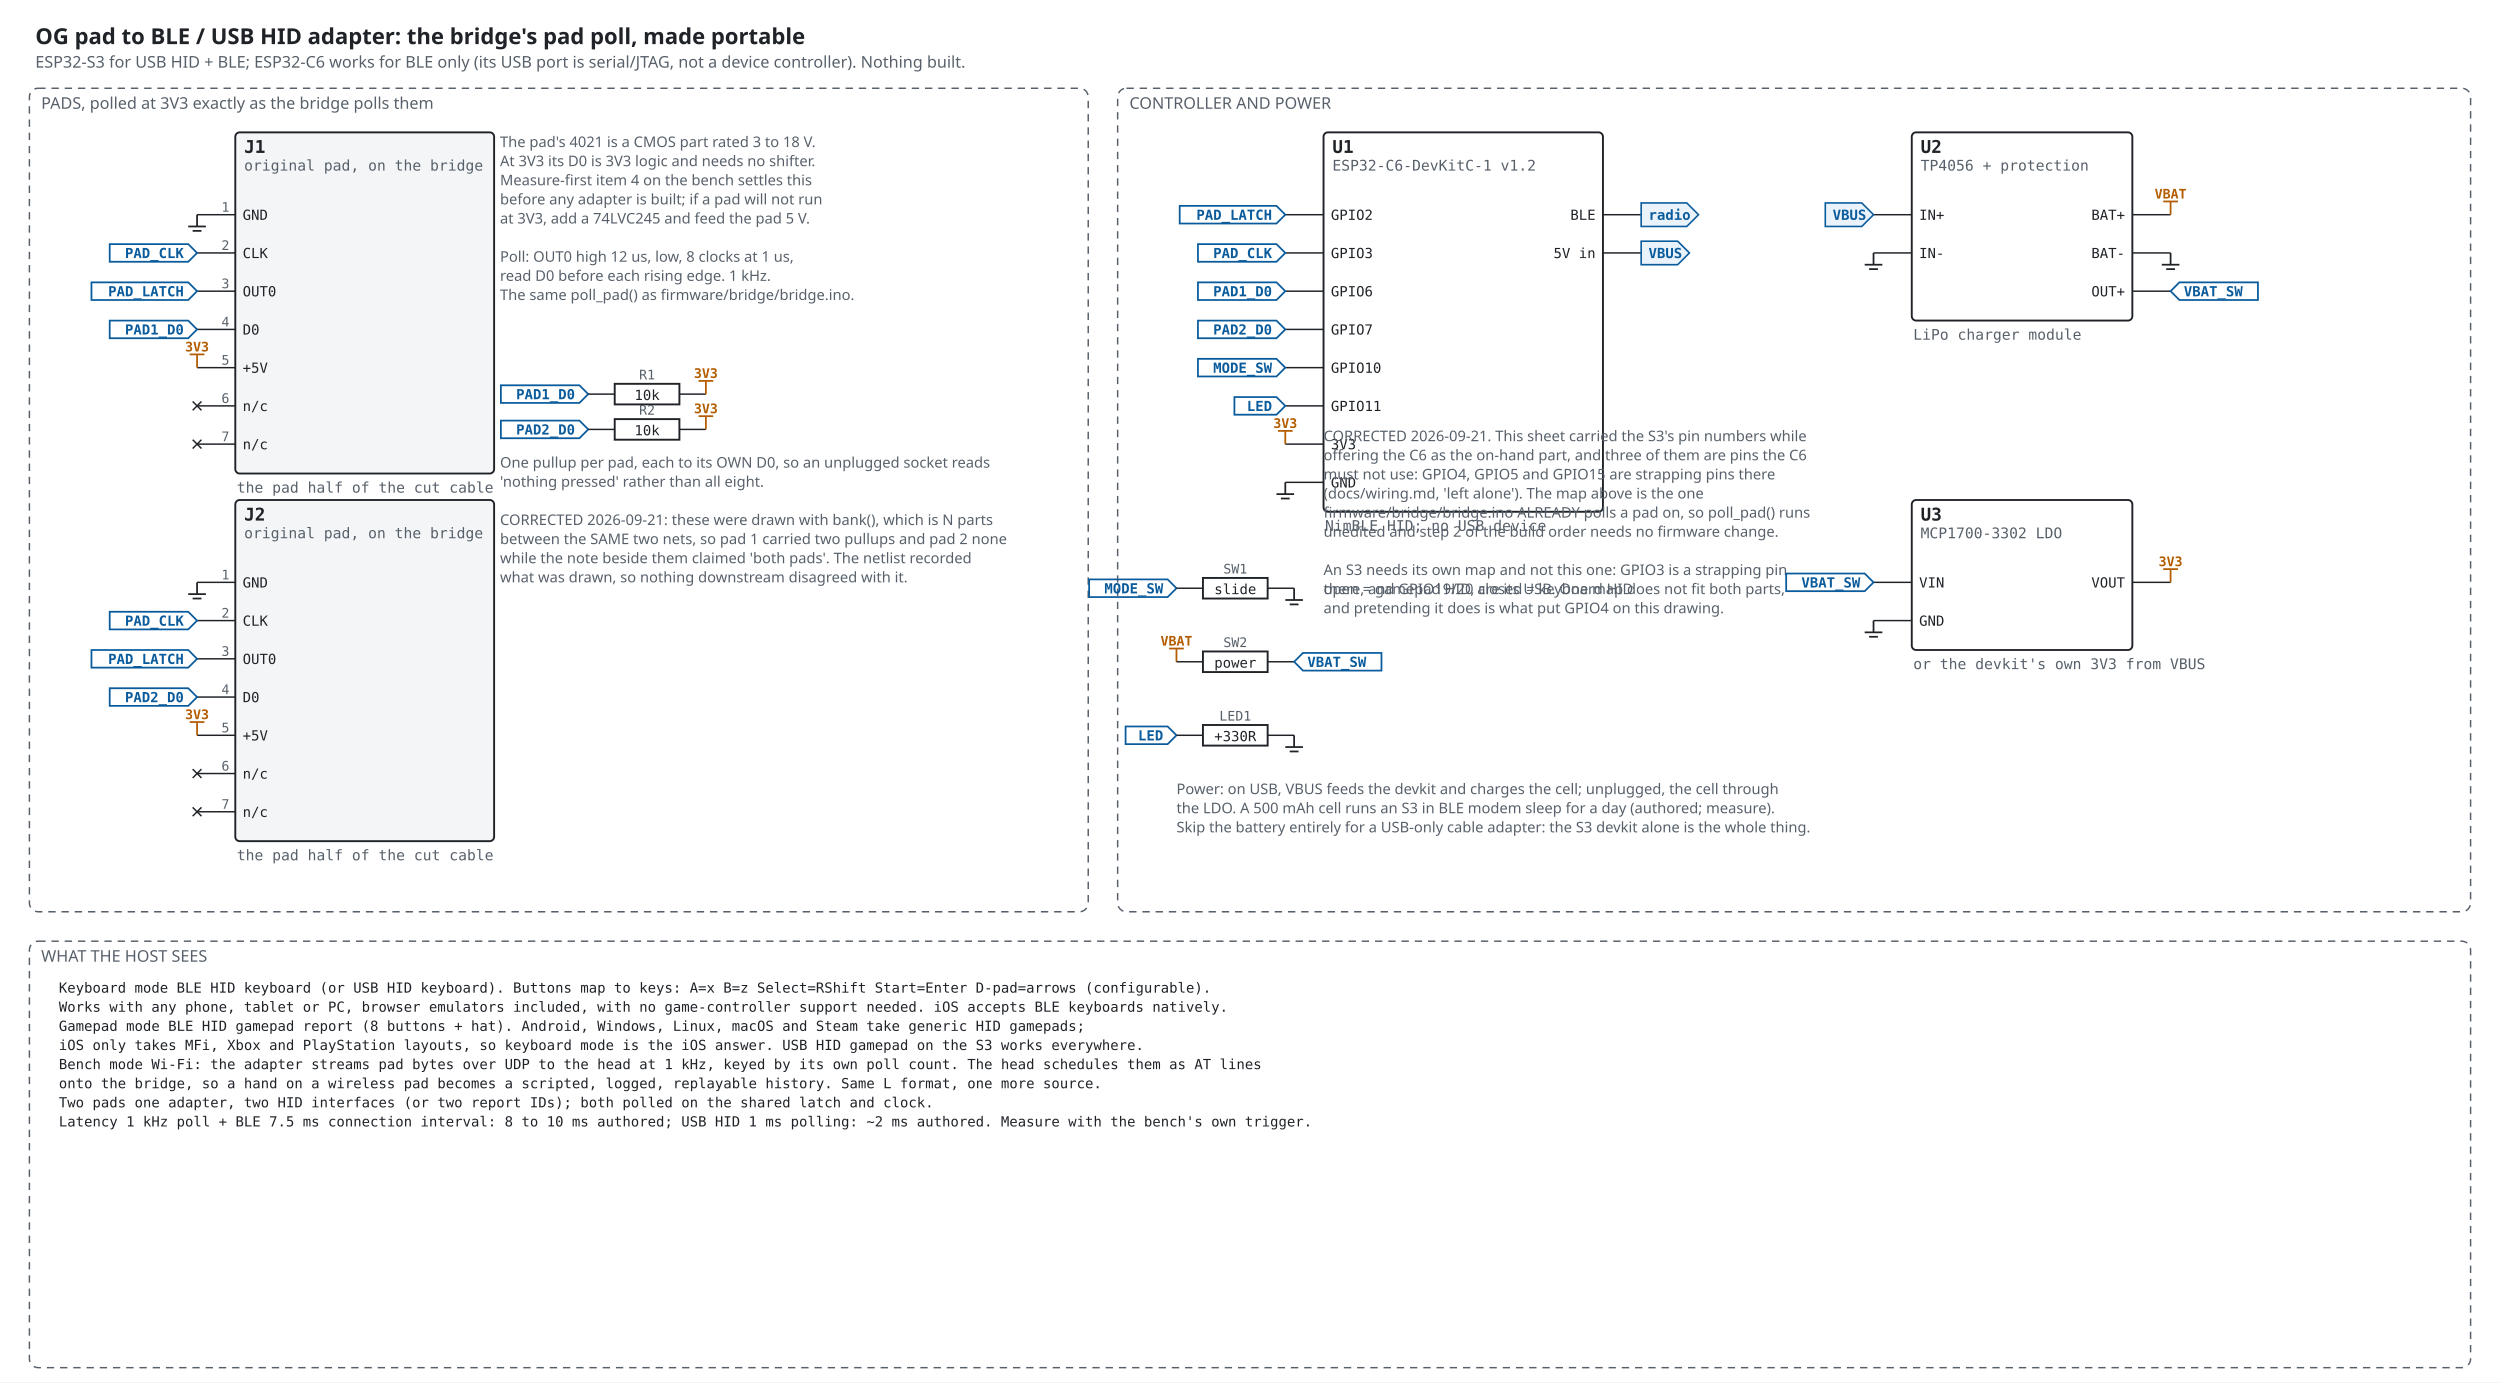
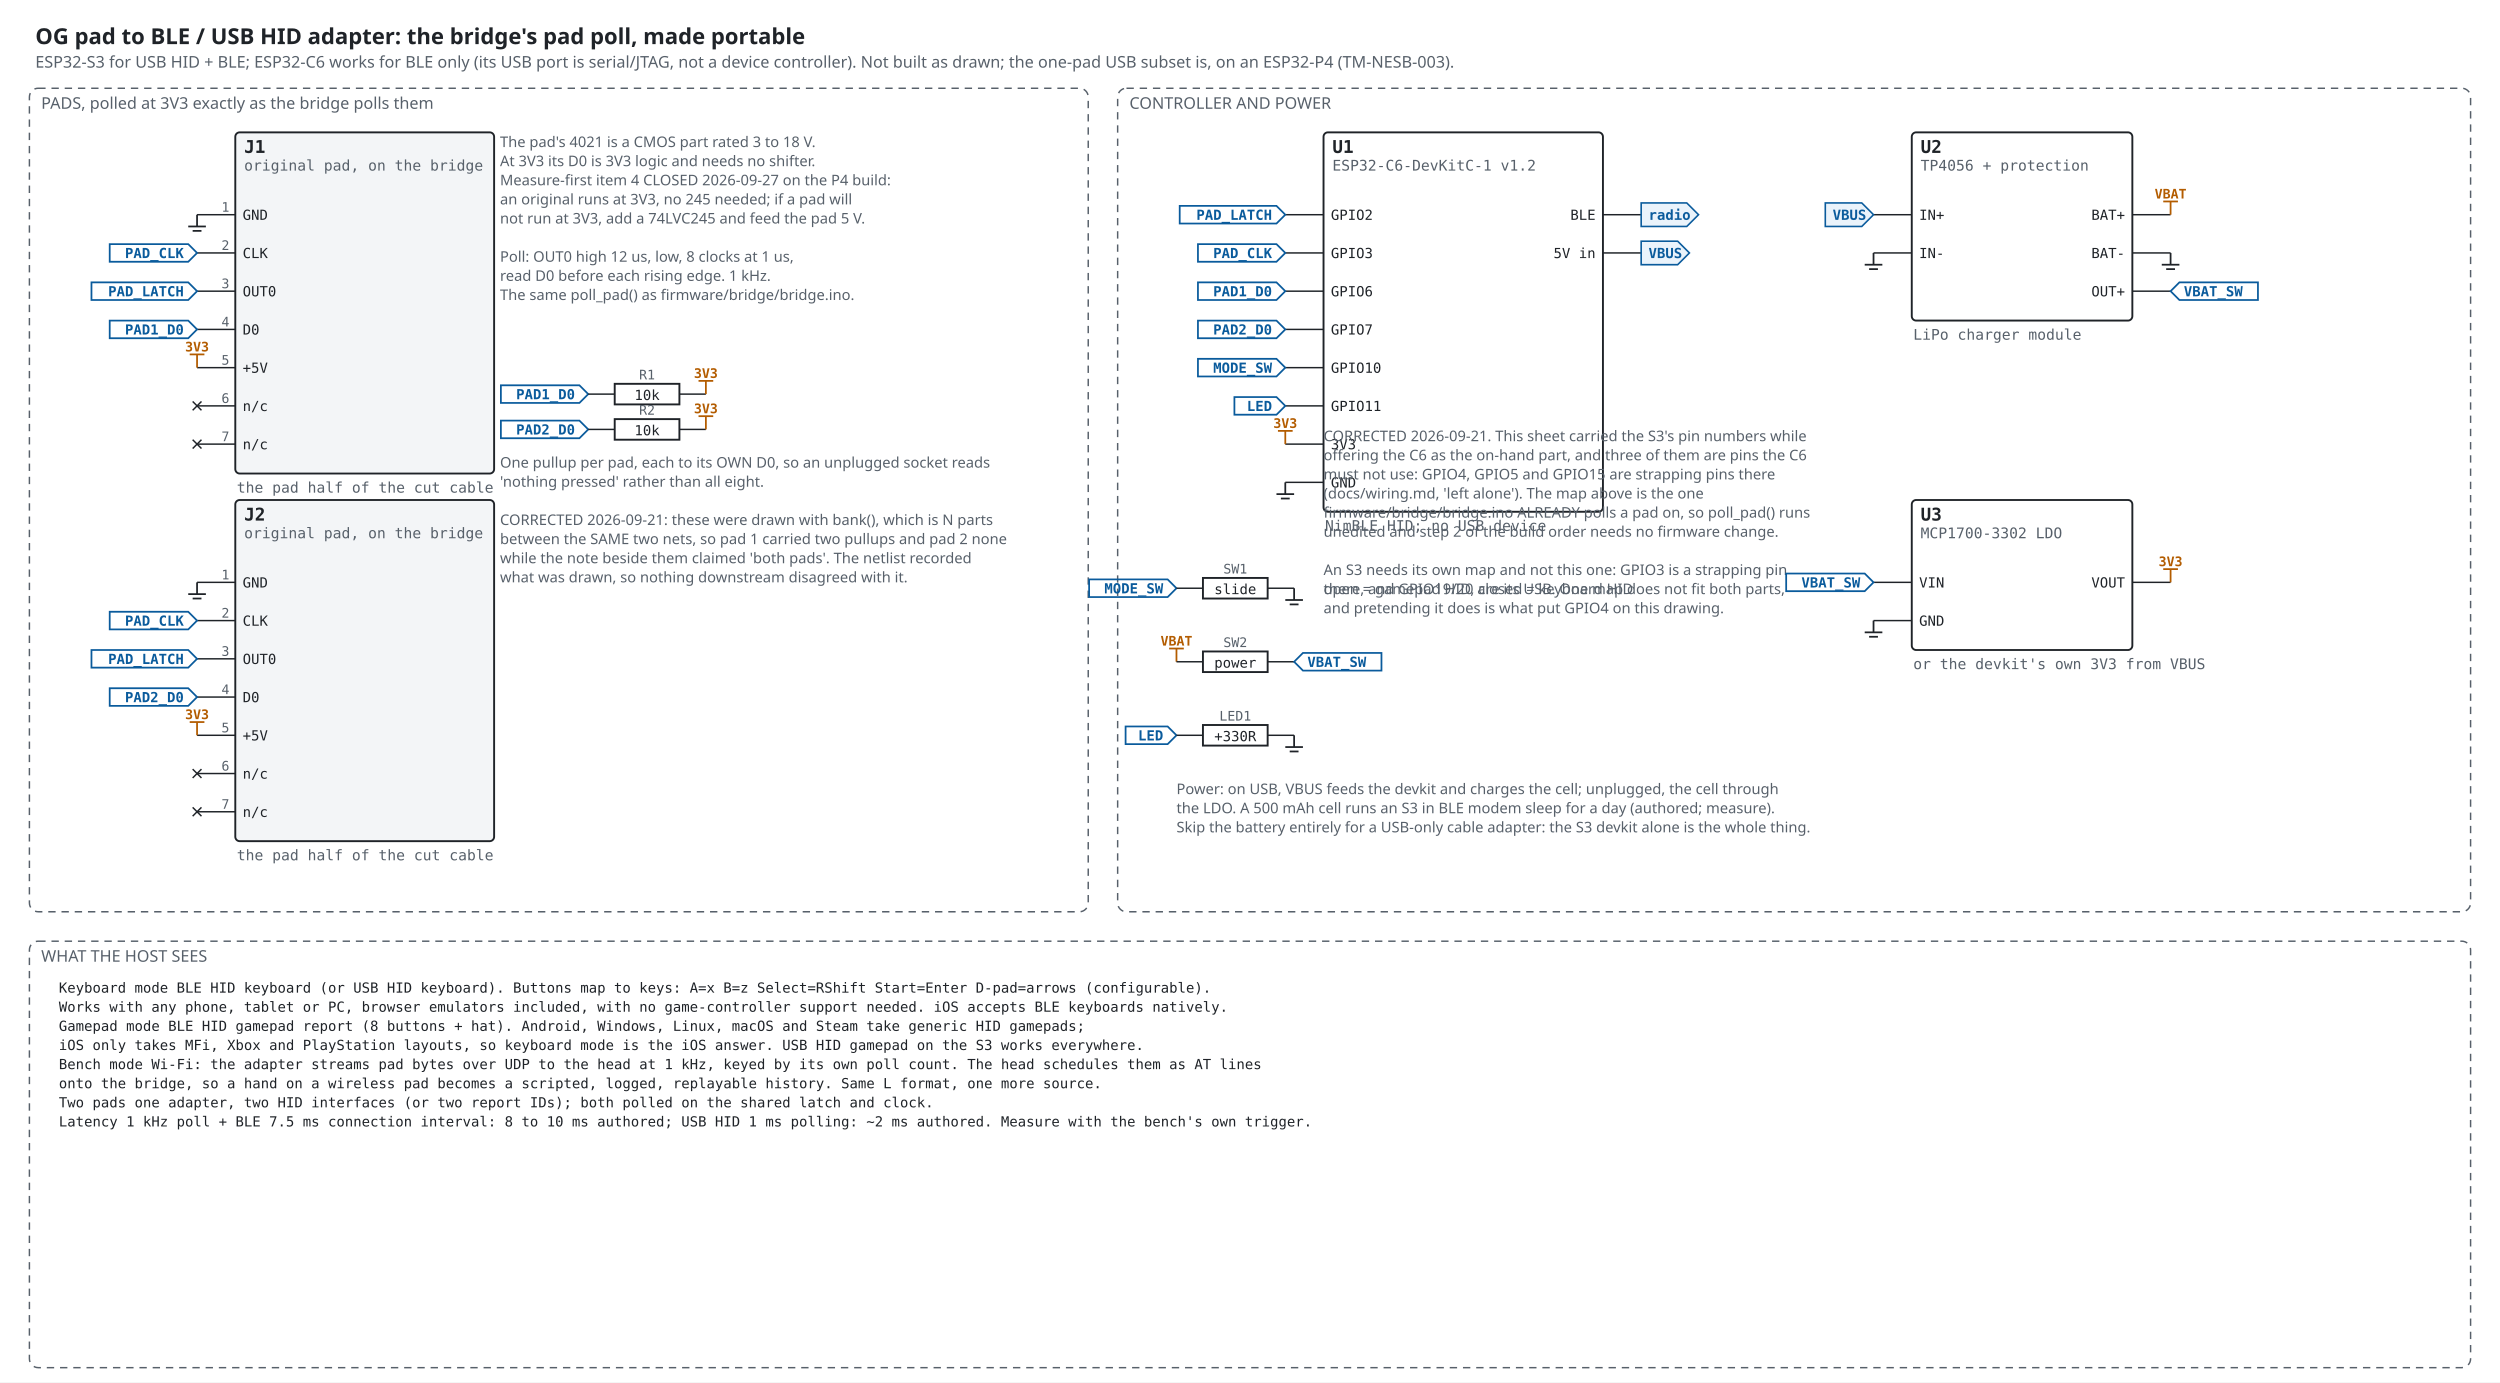
<svg xmlns="http://www.w3.org/2000/svg" viewBox="0 0 1700 940" width="1700" height="940" role="img" aria-label="OG pad to BLE / USB HID adapter: the bridge's pad poll, made portable">
  <style>
    text { font-family: ui-monospace, "SF Mono", Menlo, Consolas, monospace; fill: #1f2328; }
    .title { font-size: 15px; font-weight: 700; font-family: ui-sans-serif, system-ui, sans-serif; }
    .sub { font-size: 11px; fill: #57606a; font-family: ui-sans-serif, system-ui, sans-serif; }
    .ref { font-size: 12px; font-weight: 700; }
    .part { font-size: 10px; fill: #57606a; }
    .pin { font-size: 9.5px; }
    .pinno { font-size: 9px; fill: #57606a; }
    .linkflag { fill: #fdf3e3; stroke: #a35c00; stroke-width: 1.1; }
    .linkno { font-size: 9px; fill: #a35c00; font-weight: 700; }
    .net { font-size: 9.5px; fill: #0a5b9c; font-weight: 600; }
    .rail5 { font-size: 9px; fill: #b3261e; font-weight: 700; }
    .rail3 { font-size: 9px; fill: #b35c00; font-weight: 700; }
    .gnd { font-size: 9px; fill: #1f2328; font-weight: 700; }
    .note { font-size: 10px; fill: #57606a; font-family: ui-sans-serif, system-ui, sans-serif; }
    .box { fill: #ffffff; stroke: #1f2328; stroke-width: 1.3; }
    .offsheet { fill: #eaf3fb; stroke: #0a5b9c; stroke-width: 1.1; }
    .conn { fill: #f3f5f7; stroke: #1f2328; stroke-width: 1.3; }
    .zone { fill: none; stroke: #57606a; stroke-dasharray: 5 4; stroke-width: 1; }
    .lead { stroke: #1f2328; stroke-width: 1; }
    .wire { stroke: #0a5b9c; stroke-width: 1.2; fill: none; }
    .w5 { stroke: #b3261e; stroke-width: 1.2; fill: none; }
    .w3 { stroke: #b35c00; stroke-width: 1.2; fill: none; }
    .wg { stroke: #1f2328; stroke-width: 1.2; fill: none; }
    .lane { stroke: #1f2328; stroke-width: 1.4; fill: none; }
    .lanelbl { font-size: 11px; font-weight: 700; }
    .win { fill: #b3261e; fill-opacity: 0.10; stroke: none; }
    .safe { fill: #1a7f37; fill-opacity: 0.12; stroke: none; }
    .mark { stroke: #0a5b9c; stroke-width: 1.2; stroke-dasharray: 3 3; }
    .auth { font-size: 9px; fill: #b3261e; font-family: ui-sans-serif, system-ui, sans-serif; font-style: italic; }
  </style>
  <rect x="0" y="0" width="1700" height="940" fill="#ffffff" />
  <g class="sheet-heading" data-height="60">
    <text class="title" x="24" y="30">OG pad to BLE / USB HID adapter: the bridge's pad poll, made portable</text>
-     <text class="sub" x="24" y="46">ESP32-S3 for USB HID + BLE; ESP32-C6 works for BLE only (its USB port is serial/JTAG, not a device controller). Nothing built.</text>
+     <text class="sub" x="24" y="46">ESP32-S3 for USB HID + BLE; ESP32-C6 works for BLE only (its USB port is serial/JTAG, not a device controller). Not built as drawn; the one-pad USB subset is, on an ESP32-P4 (TM-NESB-003).</text>
  </g>
  <rect class="zone" x="20" y="60" width="720" height="560" rx="6" />
  <text class="sub" x="28" y="74" text-anchor="start">PADS, polled at 3V3 exactly as the bridge polls them</text>
  <rect class="conn" x="160" y="90" width="176.0" height="232" rx="3" />
  <text class="ref" x="166" y="104" text-anchor="start">J1</text>
  <text class="part" x="166" y="116" text-anchor="start">original pad, on the bridge</text>
  <text class="part" x="161" y="335" text-anchor="start">the pad half of the cut cable</text>
  <line class="lead" x1="134" y1="146" x2="160" y2="146" />
  <text class="pin" x="165" y="149.5" text-anchor="start">GND</text>
  <text class="pinno" x="156" y="144" text-anchor="end">1</text>
  <line class="wg" x1="134" y1="146" x2="134" y2="154" />
  <line class="wg" x1="128" y1="154" x2="140" y2="154" />
  <line class="wg" x1="131" y1="157" x2="137" y2="157" />
  <line class="lead" x1="134" y1="172" x2="160" y2="172" />
  <text class="pin" x="165" y="175.5" text-anchor="start">CLK</text>
  <text class="pinno" x="156" y="170" text-anchor="end">2</text>
  <path class="wire" d="M134,172 l-6,-6 h-53.4 v12 h53.4 z" />
  <text class="net" x="125" y="175.5" text-anchor="end">PAD_CLK</text>
  <line class="lead" x1="134" y1="198" x2="160" y2="198" />
  <text class="pin" x="165" y="201.5" text-anchor="start">OUT0</text>
  <text class="pinno" x="156" y="196" text-anchor="end">3</text>
  <path class="wire" d="M134,198 l-6,-6 h-65.8 v12 h65.8 z" />
  <text class="net" x="125" y="201.5" text-anchor="end">PAD_LATCH</text>
  <line class="lead" x1="134" y1="224" x2="160" y2="224" />
  <text class="pin" x="165" y="227.5" text-anchor="start">D0</text>
  <text class="pinno" x="156" y="222" text-anchor="end">4</text>
  <path class="wire" d="M134,224 l-6,-6 h-53.4 v12 h53.4 z" />
  <text class="net" x="125" y="227.5" text-anchor="end">PAD1_D0</text>
  <line class="lead" x1="134" y1="250" x2="160" y2="250" />
  <text class="pin" x="165" y="253.5" text-anchor="start">+5V</text>
  <text class="pinno" x="156" y="248" text-anchor="end">5</text>
  <line class="w3" x1="134" y1="250" x2="134" y2="241" />
  <line class="w3" x1="129" y1="241" x2="139" y2="241" />
  <text class="rail3" x="134" y="239" text-anchor="middle">3V3</text>
  <line class="lead" x1="134" y1="276" x2="160" y2="276" />
  <text class="pin" x="165" y="279.5" text-anchor="start">n/c</text>
  <text class="pinno" x="156" y="274" text-anchor="end">6</text>
  <line class="lead" x1="131" y1="273" x2="137" y2="279" />
  <line class="lead" x1="131" y1="279" x2="137" y2="273" />
  <line class="lead" x1="134" y1="302" x2="160" y2="302" />
  <text class="pin" x="165" y="305.5" text-anchor="start">n/c</text>
  <text class="pinno" x="156" y="300" text-anchor="end">7</text>
  <line class="lead" x1="131" y1="299" x2="137" y2="305" />
  <line class="lead" x1="131" y1="305" x2="137" y2="299" />
  <rect class="conn" x="160" y="340" width="176.0" height="232" rx="3" />
  <text class="ref" x="166" y="354" text-anchor="start">J2</text>
  <text class="part" x="166" y="366" text-anchor="start">original pad, on the bridge</text>
  <text class="part" x="161" y="585" text-anchor="start">the pad half of the cut cable</text>
  <line class="lead" x1="134" y1="396" x2="160" y2="396" />
  <text class="pin" x="165" y="399.5" text-anchor="start">GND</text>
  <text class="pinno" x="156" y="394" text-anchor="end">1</text>
  <line class="wg" x1="134" y1="396" x2="134" y2="404" />
  <line class="wg" x1="128" y1="404" x2="140" y2="404" />
  <line class="wg" x1="131" y1="407" x2="137" y2="407" />
  <line class="lead" x1="134" y1="422" x2="160" y2="422" />
  <text class="pin" x="165" y="425.5" text-anchor="start">CLK</text>
  <text class="pinno" x="156" y="420" text-anchor="end">2</text>
  <path class="wire" d="M134,422 l-6,-6 h-53.4 v12 h53.4 z" />
  <text class="net" x="125" y="425.5" text-anchor="end">PAD_CLK</text>
  <line class="lead" x1="134" y1="448" x2="160" y2="448" />
  <text class="pin" x="165" y="451.5" text-anchor="start">OUT0</text>
  <text class="pinno" x="156" y="446" text-anchor="end">3</text>
  <path class="wire" d="M134,448 l-6,-6 h-65.8 v12 h65.8 z" />
  <text class="net" x="125" y="451.5" text-anchor="end">PAD_LATCH</text>
  <line class="lead" x1="134" y1="474" x2="160" y2="474" />
  <text class="pin" x="165" y="477.5" text-anchor="start">D0</text>
  <text class="pinno" x="156" y="472" text-anchor="end">4</text>
  <path class="wire" d="M134,474 l-6,-6 h-53.4 v12 h53.4 z" />
  <text class="net" x="125" y="477.5" text-anchor="end">PAD2_D0</text>
  <line class="lead" x1="134" y1="500" x2="160" y2="500" />
  <text class="pin" x="165" y="503.5" text-anchor="start">+5V</text>
  <text class="pinno" x="156" y="498" text-anchor="end">5</text>
  <line class="w3" x1="134" y1="500" x2="134" y2="491" />
  <line class="w3" x1="129" y1="491" x2="139" y2="491" />
  <text class="rail3" x="134" y="489" text-anchor="middle">3V3</text>
  <line class="lead" x1="134" y1="526" x2="160" y2="526" />
  <text class="pin" x="165" y="529.5" text-anchor="start">n/c</text>
  <text class="pinno" x="156" y="524" text-anchor="end">6</text>
  <line class="lead" x1="131" y1="523" x2="137" y2="529" />
  <line class="lead" x1="131" y1="529" x2="137" y2="523" />
  <line class="lead" x1="134" y1="552" x2="160" y2="552" />
  <text class="pin" x="165" y="555.5" text-anchor="start">n/c</text>
  <text class="pinno" x="156" y="550" text-anchor="end">7</text>
  <line class="lead" x1="131" y1="549" x2="137" y2="555" />
  <line class="lead" x1="131" y1="555" x2="137" y2="549" />
  <text class="note" x="340" y="100" text-anchor="start">The pad's 4021 is a CMOS part rated 3 to 18 V.</text>
  <text class="note" x="340" y="113" text-anchor="start">At 3V3 its D0 is 3V3 logic and needs no shifter.</text>
-   <text class="note" x="340" y="126" text-anchor="start">Measure-first item 4 on the bench settles this</text>
-   <text class="note" x="340" y="139" text-anchor="start">before any adapter is built; if a pad will not run</text>
-   <text class="note" x="340" y="152" text-anchor="start">at 3V3, add a 74LVC245 and feed the pad 5 V.</text>
+   <text class="note" x="340" y="126" text-anchor="start">Measure-first item 4 CLOSED 2026-09-27 on the P4 build:</text>
+   <text class="note" x="340" y="139" text-anchor="start">an original runs at 3V3, no 245 needed; if a pad will</text>
+   <text class="note" x="340" y="152" text-anchor="start">not run at 3V3, add a 74LVC245 and feed the pad 5 V.</text>
  <text class="note" x="340" y="165" text-anchor="start" />
  <text class="note" x="340" y="178" text-anchor="start">Poll: OUT0 high 12 us, low, 8 clocks at 1 us,</text>
  <text class="note" x="340" y="191" text-anchor="start">read D0 before each rising edge. 1 kHz.</text>
  <text class="note" x="340" y="204" text-anchor="start">The same poll_pad() as firmware/bridge/bridge.ino.</text>
  <path class="wire" d="M400,268 l-6,-6 h-53.4 v12 h53.4 z" />
  <text class="net" x="391" y="271.5" text-anchor="end">PAD1_D0</text>
  <line class="lead" x1="400" y1="268" x2="418" y2="268" />
  <rect class="box" x="418" y="261" width="44" height="14" />
  <line class="lead" x1="462" y1="268" x2="480" y2="268" />
  <text class="pinno" x="440" y="258" text-anchor="middle">R1</text>
  <text class="pin" x="440" y="272" text-anchor="middle">10k</text>
  <line class="w3" x1="480" y1="268" x2="480" y2="259" />
  <line class="w3" x1="475" y1="259" x2="485" y2="259" />
  <text class="rail3" x="480" y="257" text-anchor="middle">3V3</text>
  <path class="wire" d="M400,292 l-6,-6 h-53.4 v12 h53.4 z" />
  <text class="net" x="391" y="295.5" text-anchor="end">PAD2_D0</text>
  <line class="lead" x1="400" y1="292" x2="418" y2="292" />
  <rect class="box" x="418" y="285" width="44" height="14" />
  <line class="lead" x1="462" y1="292" x2="480" y2="292" />
  <text class="pinno" x="440" y="282" text-anchor="middle">R2</text>
  <text class="pin" x="440" y="296" text-anchor="middle">10k</text>
  <line class="w3" x1="480" y1="292" x2="480" y2="283" />
  <line class="w3" x1="475" y1="283" x2="485" y2="283" />
  <text class="rail3" x="480" y="281" text-anchor="middle">3V3</text>
  <text class="note" x="340" y="318" text-anchor="start">One pullup per pad, each to its OWN D0, so an unplugged socket reads</text>
  <text class="note" x="340" y="331" text-anchor="start">'nothing pressed' rather than all eight.</text>
  <text class="note" x="340" y="344" text-anchor="start" />
  <text class="note" x="340" y="357" text-anchor="start">CORRECTED 2026-09-21: these were drawn with bank(), which is N parts</text>
  <text class="note" x="340" y="370" text-anchor="start">between the SAME two nets, so pad 1 carried two pullups and pad 2 none</text>
  <text class="note" x="340" y="383" text-anchor="start">while the note beside them claimed 'both pads'. The netlist recorded</text>
  <text class="note" x="340" y="396" text-anchor="start">what was drawn, so nothing downstream disagreed with it.</text>
  <rect class="zone" x="760" y="60" width="920" height="560" rx="6" />
  <text class="sub" x="768" y="74" text-anchor="start">CONTROLLER AND POWER</text>
  <rect class="box" x="900" y="90" width="190" height="258" rx="3" />
  <text class="ref" x="906" y="104" text-anchor="start">U1</text>
  <text class="part" x="906" y="116" text-anchor="start">ESP32-C6-DevKitC-1 v1.2</text>
  <text class="part" x="901" y="361" text-anchor="start">NimBLE HID; no USB device</text>
  <line class="lead" x1="874" y1="146" x2="900" y2="146" />
  <text class="pin" x="905" y="149.5" text-anchor="start">GPIO2</text>
  <path class="wire" d="M874,146 l-6,-6 h-65.8 v12 h65.8 z" />
  <text class="net" x="865" y="149.5" text-anchor="end">PAD_LATCH</text>
  <line class="lead" x1="874" y1="172" x2="900" y2="172" />
  <text class="pin" x="905" y="175.5" text-anchor="start">GPIO3</text>
  <path class="wire" d="M874,172 l-6,-6 h-53.4 v12 h53.4 z" />
  <text class="net" x="865" y="175.5" text-anchor="end">PAD_CLK</text>
  <line class="lead" x1="874" y1="198" x2="900" y2="198" />
  <text class="pin" x="905" y="201.5" text-anchor="start">GPIO6</text>
  <path class="wire" d="M874,198 l-6,-6 h-53.4 v12 h53.4 z" />
  <text class="net" x="865" y="201.5" text-anchor="end">PAD1_D0</text>
  <line class="lead" x1="874" y1="224" x2="900" y2="224" />
  <text class="pin" x="905" y="227.5" text-anchor="start">GPIO7</text>
  <path class="wire" d="M874,224 l-6,-6 h-53.4 v12 h53.4 z" />
  <text class="net" x="865" y="227.5" text-anchor="end">PAD2_D0</text>
  <line class="lead" x1="874" y1="250" x2="900" y2="250" />
  <text class="pin" x="905" y="253.5" text-anchor="start">GPIO10</text>
  <path class="wire" d="M874,250 l-6,-6 h-53.4 v12 h53.4 z" />
  <text class="net" x="865" y="253.5" text-anchor="end">MODE_SW</text>
  <line class="lead" x1="874" y1="276" x2="900" y2="276" />
  <text class="pin" x="905" y="279.5" text-anchor="start">GPIO11</text>
  <path class="wire" d="M874,276 l-6,-6 h-28.6 v12 h28.6 z" />
  <text class="net" x="865" y="279.5" text-anchor="end">LED</text>
  <line class="lead" x1="874" y1="302" x2="900" y2="302" />
  <text class="pin" x="905" y="305.5" text-anchor="start">3V3</text>
  <line class="w3" x1="874" y1="302" x2="874" y2="293" />
  <line class="w3" x1="869" y1="293" x2="879" y2="293" />
  <text class="rail3" x="874" y="291" text-anchor="middle">3V3</text>
  <line class="lead" x1="874" y1="328" x2="900" y2="328" />
  <text class="pin" x="905" y="331.5" text-anchor="start">GND</text>
  <line class="wg" x1="874" y1="328" x2="874" y2="336" />
  <line class="wg" x1="868" y1="336" x2="880" y2="336" />
  <line class="wg" x1="871" y1="339" x2="877" y2="339" />
  <line class="lead" x1="1090" y1="146" x2="1116" y2="146" />
  <text class="pin" x="1085" y="149.5" text-anchor="end">BLE</text>
  <path class="offsheet" d="M1116 138 L1147.0 138 L1155.0 146 L1147.0 154 L1116 154 Z" />
  <text class="net" x="1121" y="149.5" text-anchor="start">radio</text>
  <line class="lead" x1="1090" y1="172" x2="1116" y2="172" />
  <text class="pin" x="1085" y="175.5" text-anchor="end">5V in</text>
  <path class="offsheet" d="M1116 164 L1140.8 164 L1148.8 172 L1140.8 180 L1116 180 Z" />
  <text class="net" x="1121" y="175.5" text-anchor="start">VBUS</text>
  <text class="note" x="900" y="300" text-anchor="start">CORRECTED 2026-09-21. This sheet carried the S3's pin numbers while</text>
  <text class="note" x="900" y="313" text-anchor="start">offering the C6 as the on-hand part, and three of them are pins the C6</text>
  <text class="note" x="900" y="326" text-anchor="start">must not use: GPIO4, GPIO5 and GPIO15 are strapping pins there</text>
  <text class="note" x="900" y="339" text-anchor="start">(docs/wiring.md, 'left alone'). The map above is the one</text>
  <text class="note" x="900" y="352" text-anchor="start">firmware/bridge/bridge.ino ALREADY polls a pad on, so poll_pad() runs</text>
  <text class="note" x="900" y="365" text-anchor="start">unedited and step 2 of the build order needs no firmware change.</text>
  <text class="note" x="900" y="378" text-anchor="start" />
  <text class="note" x="900" y="391" text-anchor="start">An S3 needs its own map and not this one: GPIO3 is a strapping pin</text>
  <text class="note" x="900" y="404" text-anchor="start">there, and GPIO19/20 are its USB. One map does not fit both parts,</text>
  <text class="note" x="900" y="417" text-anchor="start">and pretending it does is what put GPIO4 on this drawing.</text>
  <rect class="box" x="1300" y="90" width="150" height="128" rx="3" />
  <text class="ref" x="1306" y="104" text-anchor="start">U2</text>
  <text class="part" x="1306" y="116" text-anchor="start">TP4056 + protection</text>
  <text class="part" x="1301" y="231" text-anchor="start">LiPo charger module</text>
  <line class="lead" x1="1274" y1="146" x2="1300" y2="146" />
  <text class="pin" x="1305" y="149.5" text-anchor="start">IN+</text>
  <path class="offsheet" d="M1241.2 138 L1266.0 138 L1274.0 146 L1266.0 154 L1241.2 154 Z" />
  <text class="net" x="1246.2" y="149.5" text-anchor="start">VBUS</text>
  <line class="lead" x1="1274" y1="172" x2="1300" y2="172" />
  <text class="pin" x="1305" y="175.5" text-anchor="start">IN-</text>
  <line class="wg" x1="1274" y1="172" x2="1274" y2="180" />
  <line class="wg" x1="1268" y1="180" x2="1280" y2="180" />
  <line class="wg" x1="1271" y1="183" x2="1277" y2="183" />
  <line class="lead" x1="1450" y1="146" x2="1476" y2="146" />
  <text class="pin" x="1445" y="149.5" text-anchor="end">BAT+</text>
  <line class="w3" x1="1476" y1="146" x2="1476" y2="137" />
  <line class="w3" x1="1471" y1="137" x2="1481" y2="137" />
  <text class="rail3" x="1476" y="135" text-anchor="middle">VBAT</text>
  <line class="lead" x1="1450" y1="172" x2="1476" y2="172" />
  <text class="pin" x="1445" y="175.5" text-anchor="end">BAT-</text>
  <line class="wg" x1="1476" y1="172" x2="1476" y2="180" />
  <line class="wg" x1="1470" y1="180" x2="1482" y2="180" />
  <line class="wg" x1="1473" y1="183" x2="1479" y2="183" />
  <line class="lead" x1="1450" y1="198" x2="1476" y2="198" />
  <text class="pin" x="1445" y="201.5" text-anchor="end">OUT+</text>
  <path class="wire" d="M1476,198 l6,-6 h53.4 v12 h-53.4 z" />
  <text class="net" x="1485" y="201.5" text-anchor="start">VBAT_SW</text>
  <rect class="box" x="1300" y="340" width="150" height="102" rx="3" />
  <text class="ref" x="1306" y="354" text-anchor="start">U3</text>
  <text class="part" x="1306" y="366" text-anchor="start">MCP1700-3302 LDO</text>
  <text class="part" x="1301" y="455" text-anchor="start">or the devkit's own 3V3 from VBUS</text>
  <line class="lead" x1="1274" y1="396" x2="1300" y2="396" />
  <text class="pin" x="1305" y="399.5" text-anchor="start">VIN</text>
  <path class="wire" d="M1274,396 l-6,-6 h-53.4 v12 h53.4 z" />
  <text class="net" x="1265" y="399.5" text-anchor="end">VBAT_SW</text>
  <line class="lead" x1="1274" y1="422" x2="1300" y2="422" />
  <text class="pin" x="1305" y="425.5" text-anchor="start">GND</text>
  <line class="wg" x1="1274" y1="422" x2="1274" y2="430" />
  <line class="wg" x1="1268" y1="430" x2="1280" y2="430" />
  <line class="wg" x1="1271" y1="433" x2="1277" y2="433" />
  <line class="lead" x1="1450" y1="396" x2="1476" y2="396" />
  <text class="pin" x="1445" y="399.5" text-anchor="end">VOUT</text>
  <line class="w3" x1="1476" y1="396" x2="1476" y2="387" />
  <line class="w3" x1="1471" y1="387" x2="1481" y2="387" />
  <text class="rail3" x="1476" y="385" text-anchor="middle">3V3</text>
  <path class="wire" d="M800,400 l-6,-6 h-53.4 v12 h53.4 z" />
  <text class="net" x="791" y="403.5" text-anchor="end">MODE_SW</text>
  <line class="lead" x1="800" y1="400" x2="818" y2="400" />
  <rect class="box" x="818" y="393" width="44" height="14" />
  <line class="lead" x1="862" y1="400" x2="880" y2="400" />
  <text class="pinno" x="840" y="390" text-anchor="middle">SW1</text>
  <text class="pin" x="840" y="404" text-anchor="middle">slide</text>
  <line class="wg" x1="880" y1="400" x2="880" y2="408" />
  <line class="wg" x1="874" y1="408" x2="886" y2="408" />
  <line class="wg" x1="877" y1="411" x2="883" y2="411" />
  <text class="note" x="900" y="404" text-anchor="start">open = gamepad HID, closed = keyboard HID</text>
  <line class="w3" x1="800" y1="450" x2="800" y2="441" />
  <line class="w3" x1="795" y1="441" x2="805" y2="441" />
  <text class="rail3" x="800" y="439" text-anchor="middle">VBAT</text>
  <line class="lead" x1="800" y1="450" x2="818" y2="450" />
  <rect class="box" x="818" y="443" width="44" height="14" />
  <line class="lead" x1="862" y1="450" x2="880" y2="450" />
  <text class="pinno" x="840" y="440" text-anchor="middle">SW2</text>
  <text class="pin" x="840" y="454" text-anchor="middle">power</text>
  <path class="wire" d="M880,450 l6,-6 h53.4 v12 h-53.4 z" />
  <text class="net" x="889" y="453.5" text-anchor="start">VBAT_SW</text>
  <path class="wire" d="M800,500 l-6,-6 h-28.6 v12 h28.6 z" />
  <text class="net" x="791" y="503.5" text-anchor="end">LED</text>
  <line class="lead" x1="800" y1="500" x2="818" y2="500" />
  <rect class="box" x="818" y="493" width="44" height="14" />
  <line class="lead" x1="862" y1="500" x2="880" y2="500" />
  <text class="pinno" x="840" y="490" text-anchor="middle">LED1</text>
  <text class="pin" x="840" y="504" text-anchor="middle">+330R</text>
  <line class="wg" x1="880" y1="500" x2="880" y2="508" />
  <line class="wg" x1="874" y1="508" x2="886" y2="508" />
  <line class="wg" x1="877" y1="511" x2="883" y2="511" />
  <text class="note" x="800" y="540" text-anchor="start">Power: on USB, VBUS feeds the devkit and charges the cell; unplugged, the cell through</text>
  <text class="note" x="800" y="553" text-anchor="start">the LDO. A 500 mAh cell runs an S3 in BLE modem sleep for a day (authored; measure).</text>
  <text class="note" x="800" y="566" text-anchor="start">Skip the battery entirely for a USB-only cable adapter: the S3 devkit alone is the whole thing.</text>
  <rect class="zone" x="20" y="640" width="1660" height="290" rx="6" />
  <text class="sub" x="28" y="654" text-anchor="start">WHAT THE HOST SEES</text>
  <text class="pin" x="40" y="675" text-anchor="start">Keyboard mode   BLE HID keyboard (or USB HID keyboard). Buttons map to keys: A=x B=z Select=RShift Start=Enter D-pad=arrows (configurable).</text>
  <text class="pin" x="40" y="688" text-anchor="start">                Works with any phone, tablet or PC, browser emulators included, with no game-controller support needed. iOS accepts BLE keyboards natively.</text>
  <text class="pin" x="40" y="701" text-anchor="start">Gamepad mode    BLE HID gamepad report (8 buttons + hat). Android, Windows, Linux, macOS and Steam take generic HID gamepads;</text>
  <text class="pin" x="40" y="714" text-anchor="start">                iOS only takes MFi, Xbox and PlayStation layouts, so keyboard mode is the iOS answer. USB HID gamepad on the S3 works everywhere.</text>
  <text class="pin" x="40" y="727" text-anchor="start">Bench mode      Wi-Fi: the adapter streams pad bytes over UDP to the head at 1 kHz, keyed by its own poll count. The head schedules them as AT lines</text>
  <text class="pin" x="40" y="740" text-anchor="start">                onto the bridge, so a hand on a wireless pad becomes a scripted, logged, replayable history. Same L format, one more source.</text>
  <text class="pin" x="40" y="753" text-anchor="start">Two pads        one adapter, two HID interfaces (or two report IDs); both polled on the shared latch and clock.</text>
  <text class="pin" x="40" y="766" text-anchor="start">Latency         1 kHz poll + BLE 7.5 ms connection interval: 8 to 10 ms authored; USB HID 1 ms polling: ~2 ms authored. Measure with the bench's own trigger.</text>
</svg>
